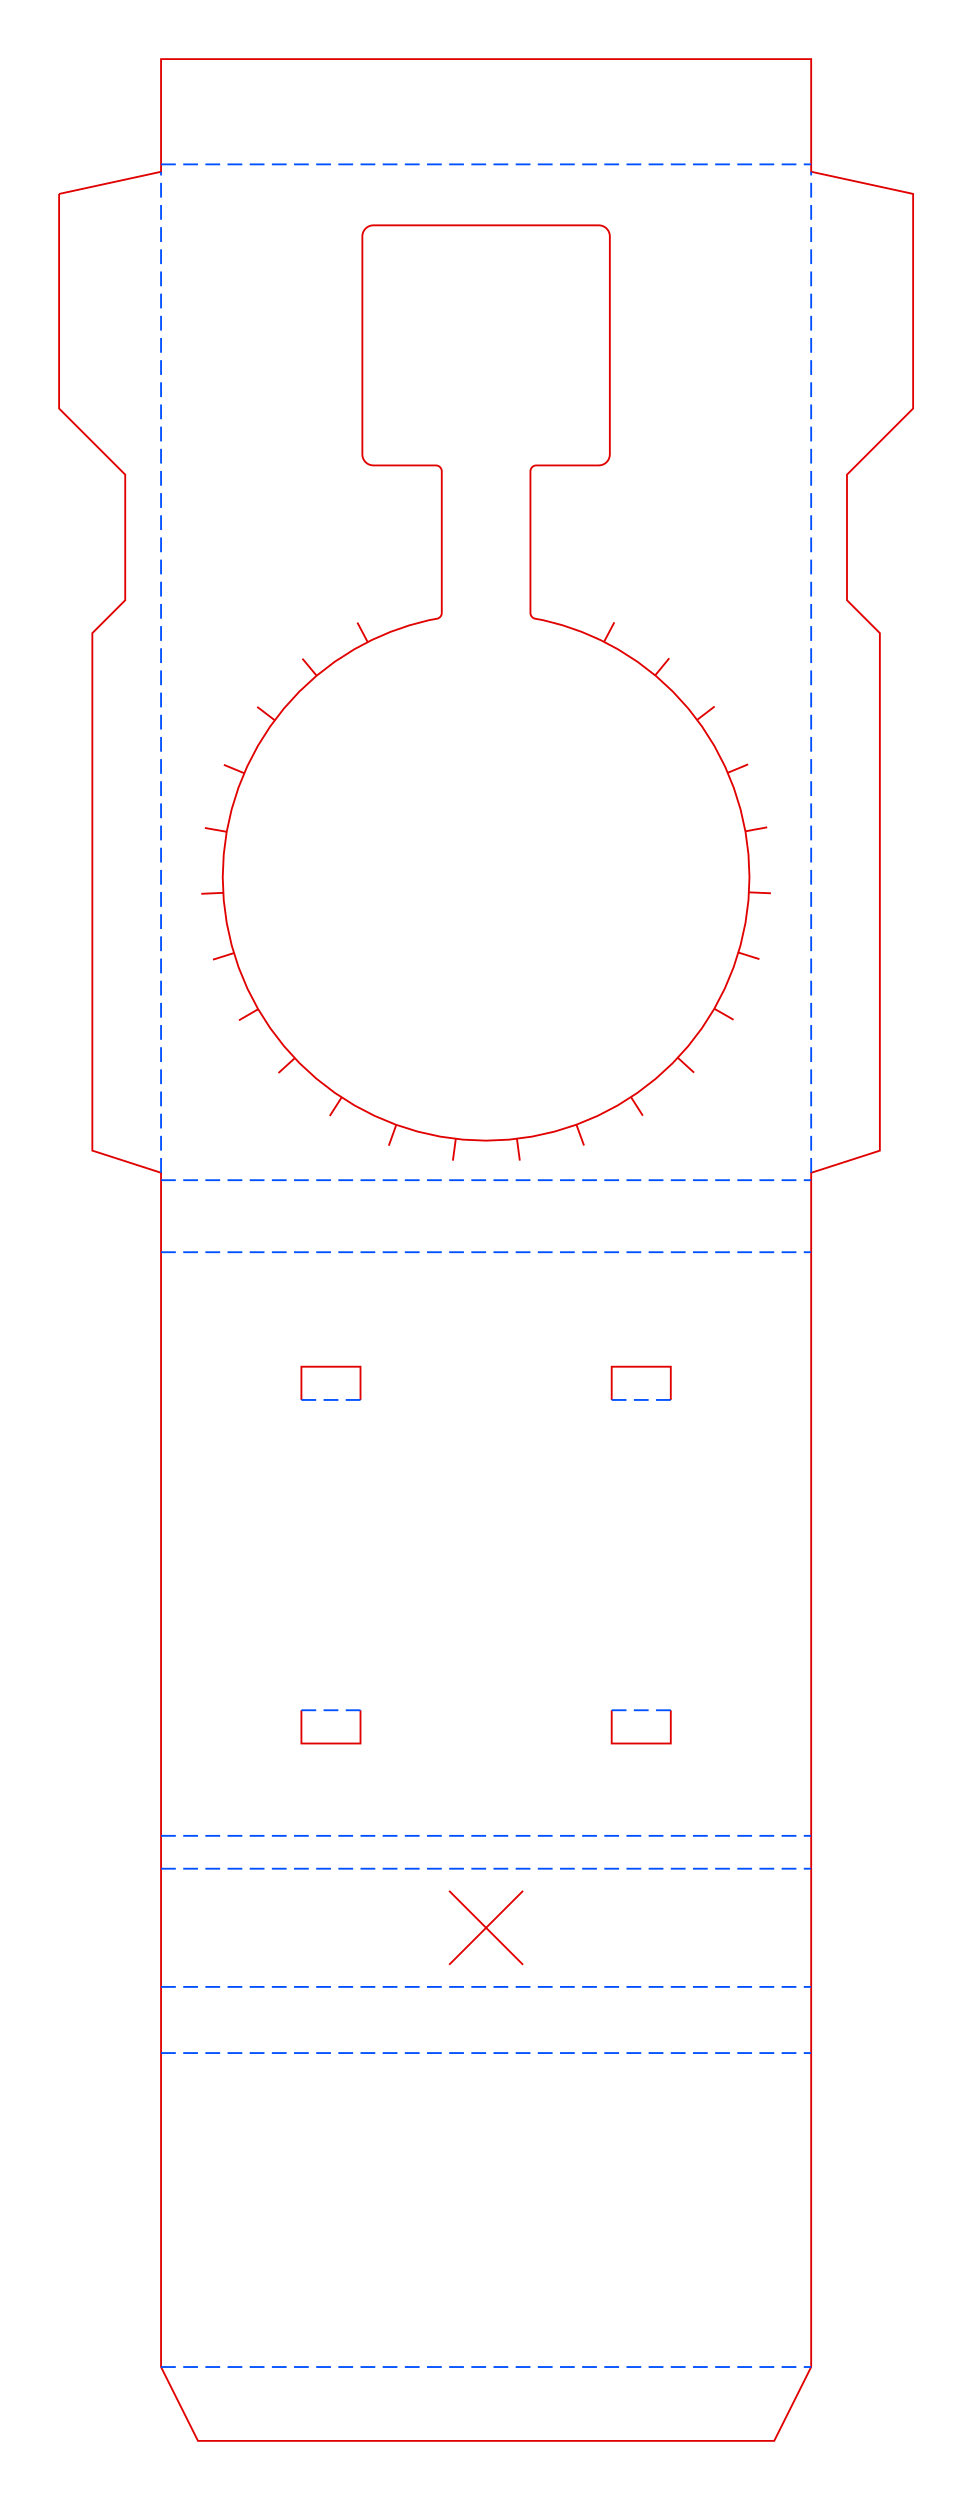
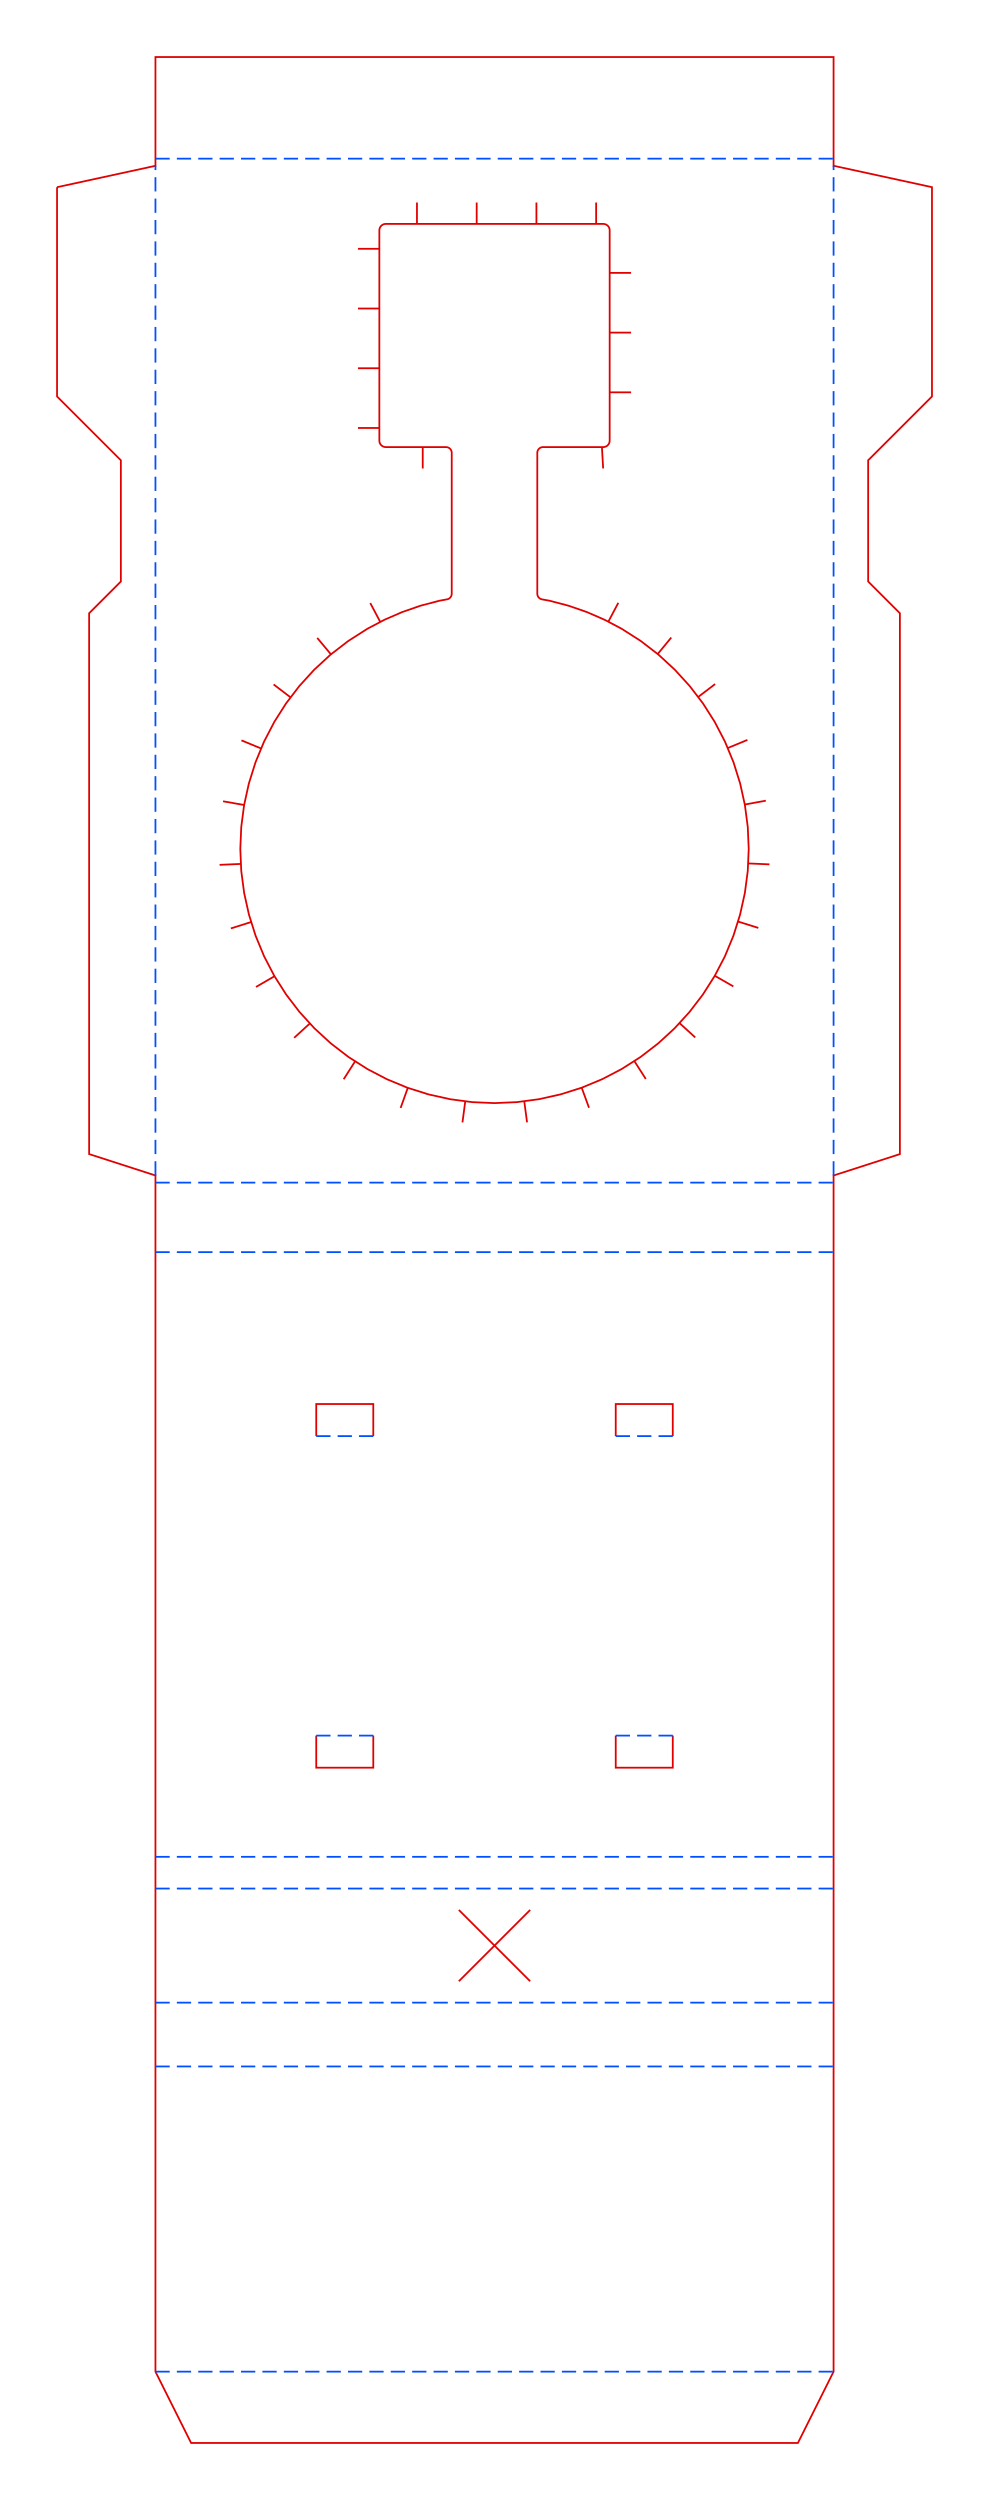
- <svg xmlns="http://www.w3.org/2000/svg" width="131.60mm" height="338.40mm" viewBox="0 0 131.60 338.40">
+ <svg xmlns="http://www.w3.org/2000/svg" width="138.70mm" height="350.60mm" viewBox="0 0 138.70 350.60">
  <g id="SCHNEIDEN" fill="none" stroke="#e00000" stroke-width="0.25">
-     <path d="M8.000,26.250 L8.000,26.250 L21.799,23.250 L21.799,23.250 L21.799,23.250 L21.799,23.250 L21.800,23.250 L21.800,23.250 L21.800,23.250 L21.800,23.250 L21.800,23.250 L21.800,23.250 L21.800,23.250 L21.800,23.249 L21.800,23.249 L21.800,23.249 L21.800,23.249 L21.800,8.000 L21.800,8.000 L21.800,8.000 L109.800,8.000 L109.800,8.000 L109.800,8.000 L109.800,23.249 L109.800,23.249 L109.800,23.249 L109.800,23.249 L109.800,23.250 L109.800,23.250 L109.800,23.250 L109.800,23.250 L109.800,23.250 L109.800,23.250 L109.800,23.250 L109.801,23.250 L109.801,23.250 L109.801,23.250 L109.801,23.250 L123.600,26.250 L123.600,26.250 L123.600,26.250 L123.600,55.300 L123.600,55.300 L123.600,55.300 L114.650,64.250 L114.650,64.250 L114.650,64.250 L114.650,64.250 L114.650,64.250 L114.650,64.250 L114.650,64.250 L114.650,64.250 L114.650,64.250 L114.650,81.250 L114.650,81.250 L114.650,81.250 L114.650,81.250 L114.650,81.250 L114.650,81.250 L114.650,81.250 L114.650,81.250 L114.650,81.250 L119.100,85.700 L119.100,85.700 L119.100,85.700 L119.100,155.750 L119.100,155.750 L119.100,155.750 L109.801,158.750 L109.801,158.750 L109.801,158.750 L109.800,158.750 L109.800,158.750 L109.800,158.750 L109.800,158.750 L109.800,158.750 L109.800,158.750 L109.800,158.750 L109.800,158.750 L109.800,158.751 L109.800,158.751 L109.800,158.751 L109.800,320.400 L109.800,320.400 L109.800,320.400 L109.800,320.400 L109.800,320.400 L104.800,330.400 L104.800,330.400 L104.800,330.400 L26.800,330.400 L26.800,330.400 L26.800,330.400 L21.800,320.400 L21.800,320.400 L21.800,320.400 L21.800,320.400 L21.800,320.400 L21.800,158.751 L21.800,158.751 L21.800,158.751 L21.800,158.750 L21.800,158.750 L21.800,158.750 L21.800,158.750 L21.800,158.750 L21.800,158.750 L21.800,158.750 L21.800,158.750 L21.799,158.750 L21.799,158.750 L21.799,158.750 L12.500,155.750 L12.500,155.750 L12.500,155.750 L12.500,85.700 L12.500,85.700 L12.500,85.700 L16.950,81.250 L16.950,81.250 L16.950,81.250 L16.950,81.250 L16.950,81.250 L16.950,81.250 L16.950,81.250 L16.950,81.250 L16.950,81.250 L16.950,64.250 L16.950,64.250 L16.950,64.250 L16.950,64.250 L16.950,64.250 L16.950,64.250 L16.950,64.250 L16.950,64.250 L16.950,64.250 L8.000,55.300 L8.000,55.300 L8.000,55.300 L8.000,26.250 L8.000,26.250" />
-     <path d="M49.056,31.877 L49.066,31.788 L49.080,31.711 L49.100,31.623 L49.121,31.548 L49.151,31.463 L49.181,31.391 L49.220,31.310 L49.258,31.241 L49.305,31.165 L49.351,31.101 L49.407,31.031 L49.459,30.972 L49.522,30.909 L49.581,30.857 L49.651,30.801 L49.715,30.756 L49.791,30.708 L49.859,30.670 L49.941,30.631 L50.013,30.601 L50.097,30.571 L50.173,30.550 L50.260,30.530 L50.338,30.517 L50.427,30.507 L50.521,30.501 L50.565,30.500 L81.034,30.500 L81.050,30.500 L81.051,30.500 L81.080,30.501 L81.173,30.507 L81.262,30.517 L81.339,30.530 L81.427,30.550 L81.502,30.571 L81.586,30.601 L81.659,30.631 L81.741,30.670 L81.809,30.708 L81.885,30.756 L81.948,30.801 L82.018,30.856 L82.077,30.909 L82.141,30.972 L82.193,31.031 L82.249,31.101 L82.295,31.165 L82.342,31.241 L82.380,31.310 L82.419,31.391 L82.449,31.463 L82.479,31.548 L82.500,31.623 L82.520,31.710 L82.534,31.788 L82.544,31.877 L82.549,31.969 L82.550,32.014 L82.550,61.483 L82.549,61.527 L82.544,61.622 L82.533,61.712 L82.520,61.789 L82.501,61.876 L82.479,61.952 L82.449,62.036 L82.419,62.109 L82.380,62.191 L82.342,62.259 L82.295,62.334 L82.249,62.398 L82.194,62.468 L82.141,62.527 L82.078,62.590 L82.020,62.643 L81.949,62.699 L81.886,62.744 L81.808,62.793 L81.740,62.830 L81.660,62.869 L81.587,62.899 L81.503,62.928 L81.427,62.950 L81.340,62.970 L81.262,62.983 L81.173,62.993 L81.079,62.998 L81.035,63.000 L72.620,63.000 L72.522,63.004 L72.444,63.016 L72.368,63.035 L72.294,63.061 L72.223,63.095 L72.156,63.135 L72.093,63.182 L72.035,63.235 L71.982,63.293 L71.936,63.356 L71.895,63.423 L71.862,63.494 L71.835,63.568 L71.816,63.644 L71.805,63.721 L71.800,63.819 L71.800,82.946 L71.805,83.045 L71.817,83.124 L71.836,83.201 L71.863,83.275 L71.898,83.347 L71.939,83.415 L71.987,83.478 L72.041,83.536 L72.100,83.589 L72.164,83.636 L72.233,83.676 L72.305,83.708 L72.380,83.734 L72.477,83.757 L73.479,83.938 L73.539,83.951 L76.136,84.633 L76.195,84.651 L78.720,85.525 L78.777,85.547 L81.212,86.605 L81.266,86.631 L83.595,87.860 L83.652,87.894 L86.273,89.567 L86.332,89.608 L88.769,91.488 L88.823,91.534 L91.066,93.602 L91.115,93.652 L93.152,95.888 L93.197,95.941 L95.018,98.326 L95.057,98.383 L96.655,100.896 L96.690,100.956 L98.110,103.688 L98.140,103.752 L99.306,106.580 L99.330,106.645 L100.240,109.549 L100.258,109.617 L100.909,112.576 L100.921,112.644 L101.312,115.638 L101.318,115.707 L101.448,118.715 L101.448,118.785 L101.316,121.821 L101.310,121.890 L100.914,124.900 L100.902,124.969 L100.245,127.932 L100.227,128.000 L99.315,130.897 L99.291,130.963 L98.127,133.775 L98.098,133.838 L96.690,136.544 L96.655,136.604 L95.041,139.140 L95.002,139.197 L93.168,141.593 L93.123,141.647 L91.079,143.885 L91.030,143.934 L88.788,145.996 L88.734,146.041 L86.308,147.909 L86.250,147.949 L83.654,149.605 L83.594,149.640 L80.923,151.032 L80.860,151.061 L78.065,152.222 L78.000,152.246 L75.103,153.163 L75.035,153.181 L72.060,153.844 L71.991,153.857 L68.961,154.258 L68.891,154.264 L65.835,154.398 L65.765,154.398 L62.708,154.264 L62.639,154.258 L59.609,153.857 L59.540,153.844 L56.565,153.181 L56.497,153.163 L53.600,152.246 L53.535,152.222 L50.740,151.061 L50.677,151.032 L48.006,149.640 L47.946,149.605 L45.350,147.949 L45.292,147.909 L42.866,146.041 L42.812,145.996 L40.570,143.934 L40.521,143.885 L38.477,141.647 L38.432,141.593 L36.598,139.197 L36.559,139.140 L34.945,136.604 L34.910,136.544 L33.502,133.838 L33.473,133.775 L32.309,130.963 L32.285,130.897 L31.373,128.000 L31.355,127.932 L30.698,124.969 L30.686,124.900 L30.290,121.890 L30.284,121.821 L30.152,118.785 L30.152,118.715 L30.282,115.707 L30.288,115.638 L30.679,112.644 L30.691,112.576 L31.342,109.617 L31.360,109.549 L32.270,106.645 L32.294,106.580 L33.461,103.752 L33.490,103.688 L34.910,100.956 L34.945,100.896 L36.543,98.383 L36.582,98.326 L38.403,95.941 L38.448,95.888 L40.485,93.652 L40.534,93.602 L42.777,91.534 L42.831,91.488 L45.268,89.608 L45.327,89.567 L47.948,87.894 L48.005,87.860 L50.334,86.631 L50.388,86.605 L52.823,85.547 L52.880,85.525 L55.405,84.651 L55.464,84.633 L58.061,83.951 L58.121,83.938 L59.123,83.757 L59.220,83.734 L59.295,83.708 L59.367,83.676 L59.436,83.636 L59.500,83.589 L59.559,83.536 L59.613,83.478 L59.661,83.415 L59.702,83.347 L59.737,83.275 L59.764,83.201 L59.783,83.124 L59.795,83.045 L59.800,82.946 L59.800,63.819 L59.795,63.721 L59.784,63.644 L59.765,63.568 L59.738,63.494 L59.705,63.423 L59.664,63.356 L59.618,63.293 L59.565,63.235 L59.507,63.182 L59.444,63.135 L59.377,63.095 L59.306,63.061 L59.232,63.035 L59.156,63.016 L59.078,63.004 L58.980,63.000 L50.565,63.000 L50.521,62.998 L50.427,62.993 L50.338,62.983 L50.261,62.970 L50.173,62.950 L50.098,62.928 L50.014,62.899 L49.941,62.869 L49.861,62.831 L49.792,62.793 L49.714,62.744 L49.651,62.699 L49.581,62.643 L49.523,62.591 L49.460,62.528 L49.407,62.469 L49.352,62.399 L49.306,62.335 L49.258,62.260 L49.220,62.191 L49.181,62.109 L49.151,62.037 L49.121,61.952 L49.100,61.876 L49.080,61.789 L49.066,61.712 L49.056,61.623 L49.051,61.530 L49.050,61.485 L49.050,32.016 L49.051,31.971 L49.056,31.877" />
-     <path d="M61.700,154.133 L61.306,157.107" />
-     <path d="M53.641,152.259 L52.631,155.083" />
-     <path d="M46.257,148.527 L44.643,151.057" />
-     <path d="M39.914,143.220 L37.699,145.243" />
-     <path d="M34.945,136.604 L32.351,138.111" />
-     <path d="M31.687,128.999 L28.826,129.900" />
-     <path d="M30.242,120.856 L27.245,120.987" />
-     <path d="M30.687,112.594 L27.733,112.073" />
-     <path d="M33.080,104.674 L30.307,103.529" />
-     <path d="M37.208,97.507 L34.823,95.687" />
-     <path d="M42.860,91.466 L40.940,89.161" />
-     <path d="M49.778,86.925 L48.377,84.272" />
-     <path d="M81.760,86.892 L83.161,84.239" />
-     <path d="M88.684,91.423 L90.590,89.106" />
-     <path d="M94.350,97.452 L96.734,95.631" />
-     <path d="M98.493,104.609 L101.266,103.464" />
-     <path d="M100.898,112.525 L103.850,111.986" />
-     <path d="M101.361,120.786 L104.358,120.917" />
-     <path d="M99.934,128.932 L102.795,129.833" />
-     <path d="M96.690,136.544 L99.293,138.035" />
-     <path d="M91.733,143.169 L93.949,145.192" />
-     <path d="M85.403,148.490 L87.016,151.019" />
-     <path d="M78.025,152.236 L79.053,155.055" />
-     <path d="M69.970,154.124 L70.364,157.098" />
-     <path d="M40.800,231.500 L40.800,236.000 L48.800,236.000 L48.800,231.500" />
-     <path d="M40.800,189.500 L40.800,185.000 L48.800,185.000 L48.800,189.500" />
-     <path d="M82.800,231.500 L82.800,236.000 L90.800,236.000 L90.800,231.500" />
-     <path d="M82.800,189.500 L82.800,185.000 L90.800,185.000 L90.800,189.500" />
-     <path d="M60.800,265.950 L70.800,255.950" />
-     <path d="M60.800,255.950 L70.800,265.950" />
+     <path d="M8.000,26.250 L8.000,26.250 L21.799,23.250 L21.799,23.250 L21.799,23.250 L21.799,23.250 L21.800,23.250 L21.800,23.250 L21.800,23.250 L21.800,23.250 L21.800,23.250 L21.800,23.250 L21.800,23.250 L21.800,23.249 L21.800,23.249 L21.800,23.249 L21.800,23.249 L21.800,8.000 L21.800,8.000 L21.800,8.000 L116.900,8.000 L116.900,8.000 L116.900,8.000 L116.900,23.249 L116.900,23.249 L116.900,23.249 L116.900,23.249 L116.900,23.250 L116.900,23.250 L116.900,23.250 L116.900,23.250 L116.900,23.250 L116.900,23.250 L116.900,23.250 L116.901,23.250 L116.901,23.250 L116.901,23.250 L116.901,23.250 L130.700,26.250 L130.700,26.250 L130.700,26.250 L130.700,55.600 L130.700,55.600 L130.700,55.600 L121.750,64.550 L121.750,64.550 L121.750,64.550 L121.750,64.550 L121.750,64.550 L121.750,64.550 L121.750,64.550 L121.750,64.550 L121.750,64.550 L121.750,81.550 L121.750,81.550 L121.750,81.550 L121.750,81.550 L121.750,81.550 L121.750,81.550 L121.750,81.550 L121.750,81.550 L121.750,81.550 L126.200,86.000 L126.200,86.000 L126.200,86.000 L126.200,161.850 L126.200,161.850 L126.200,161.850 L116.901,164.850 L116.901,164.850 L116.901,164.850 L116.900,164.850 L116.900,164.850 L116.900,164.850 L116.900,164.850 L116.900,164.850 L116.900,164.850 L116.900,164.850 L116.900,164.850 L116.900,164.851 L116.900,164.851 L116.900,164.851 L116.900,332.600 L116.900,332.600 L116.900,332.600 L116.900,332.600 L116.900,332.600 L111.900,342.600 L111.900,342.600 L111.900,342.600 L26.800,342.600 L26.800,342.600 L26.800,342.600 L21.800,332.600 L21.800,332.600 L21.800,332.600 L21.800,332.600 L21.800,332.600 L21.800,164.851 L21.800,164.851 L21.800,164.851 L21.800,164.850 L21.800,164.850 L21.800,164.850 L21.800,164.850 L21.800,164.850 L21.800,164.850 L21.800,164.850 L21.800,164.850 L21.799,164.850 L21.799,164.850 L21.799,164.850 L12.500,161.850 L12.500,161.850 L12.500,161.850 L12.500,86.000 L12.500,86.000 L12.500,86.000 L16.950,81.550 L16.950,81.550 L16.950,81.550 L16.950,81.550 L16.950,81.550 L16.950,81.550 L16.950,81.550 L16.950,81.550 L16.950,81.550 L16.950,64.550 L16.950,64.550 L16.950,64.550 L16.950,64.550 L16.950,64.550 L16.950,64.550 L16.950,64.550 L16.950,64.550 L16.950,64.550 L8.000,55.600 L8.000,55.600 L8.000,55.600 L8.000,26.250 L8.000,26.250" />
+     <path d="M66.258,154.564 L66.189,154.558 L63.159,154.157 L63.090,154.144 L60.115,153.481 L60.047,153.463 L57.150,152.546 L57.085,152.522 L54.290,151.361 L54.227,151.332 L51.556,149.940 L51.496,149.905 L48.900,148.249 L48.842,148.209 L46.416,146.341 L46.362,146.296 L44.120,144.234 L44.071,144.185 L42.027,141.947 L41.982,141.893 L40.148,139.497 L40.109,139.440 L38.495,136.904 L38.460,136.844 L37.052,134.138 L37.023,134.075 L35.859,131.263 L35.835,131.197 L34.923,128.300 L34.905,128.232 L34.248,125.269 L34.236,125.200 L33.840,122.190 L33.834,122.121 L33.702,119.085 L33.702,119.015 L33.832,116.007 L33.838,115.938 L34.229,112.944 L34.241,112.876 L34.892,109.917 L34.910,109.849 L35.820,106.945 L35.844,106.880 L37.011,104.052 L37.040,103.988 L38.460,101.256 L38.495,101.196 L40.093,98.683 L40.132,98.626 L41.953,96.241 L41.998,96.188 L44.035,93.952 L44.084,93.902 L46.327,91.834 L46.381,91.788 L48.818,89.908 L48.877,89.867 L51.498,88.194 L51.555,88.160 L53.884,86.931 L53.938,86.905 L56.373,85.847 L56.430,85.825 L58.955,84.951 L59.014,84.933 L61.611,84.251 L61.671,84.238 L62.673,84.057 L62.770,84.034 L62.845,84.008 L62.917,83.976 L62.986,83.936 L63.050,83.889 L63.109,83.836 L63.163,83.778 L63.211,83.715 L63.252,83.647 L63.287,83.575 L63.314,83.501 L63.333,83.424 L63.345,83.345 L63.350,83.246 L63.350,63.519 L63.345,63.421 L63.334,63.344 L63.315,63.268 L63.288,63.194 L63.255,63.123 L63.214,63.056 L63.168,62.993 L63.115,62.935 L63.057,62.882 L62.994,62.835 L62.927,62.795 L62.856,62.761 L62.782,62.735 L62.706,62.716 L62.628,62.704 L62.530,62.700 L54.132,62.700 L54.087,62.698 L54.044,62.696 L53.955,62.686 L53.944,62.684 L53.856,62.664 L53.845,62.661 L53.761,62.631 L53.750,62.627 L53.670,62.588 L53.661,62.583 L53.584,62.535 L53.576,62.529 L53.505,62.473 L53.497,62.466 L53.434,62.402 L53.426,62.394 L53.371,62.324 L53.364,62.314 L53.316,62.239 L53.311,62.229 L53.272,62.148 L53.268,62.138 L53.238,62.053 L53.235,62.042 L53.215,61.955 L53.214,61.944 L53.204,61.855 L53.201,61.812 L53.200,61.768 L53.200,32.332 L53.201,32.287 L53.204,32.244 L53.214,32.155 L53.216,32.144 L53.236,32.056 L53.239,32.046 L53.268,31.961 L53.272,31.951 L53.311,31.870 L53.317,31.860 L53.364,31.785 L53.371,31.776 L53.427,31.705 L53.434,31.697 L53.497,31.634 L53.506,31.626 L53.576,31.571 L53.585,31.564 L53.661,31.516 L53.670,31.511 L53.752,31.472 L53.762,31.468 L53.846,31.439 L53.857,31.435 L53.944,31.416 L53.955,31.414 L54.044,31.404 L54.087,31.401 L54.132,31.400 L84.568,31.400 L84.613,31.401 L84.656,31.404 L84.745,31.414 L84.756,31.416 L84.844,31.436 L84.854,31.439 L84.939,31.468 L84.949,31.472 L85.030,31.512 L85.039,31.517 L85.116,31.565 L85.125,31.571 L85.194,31.627 L85.203,31.634 L85.266,31.698 L85.273,31.706 L85.330,31.776 L85.336,31.785 L85.383,31.861 L85.389,31.871 L85.428,31.952 L85.432,31.962 L85.462,32.046 L85.465,32.057 L85.485,32.145 L85.486,32.155 L85.496,32.244 L85.499,32.288 L85.500,32.332 L85.500,61.768 L85.499,61.813 L85.496,61.855 L85.486,61.945 L85.484,61.956 L85.465,62.043 L85.461,62.054 L85.432,62.139 L85.428,62.148 L85.388,62.230 L85.383,62.239 L85.336,62.315 L85.329,62.324 L85.273,62.394 L85.266,62.403 L85.202,62.466 L85.194,62.473 L85.124,62.530 L85.116,62.535 L85.038,62.584 L85.029,62.589 L84.949,62.627 L84.938,62.632 L84.854,62.661 L84.843,62.664 L84.756,62.684 L84.745,62.686 L84.656,62.696 L84.613,62.698 L84.568,62.700 L76.170,62.700 L76.072,62.704 L75.994,62.716 L75.918,62.735 L75.844,62.761 L75.773,62.795 L75.706,62.835 L75.643,62.882 L75.585,62.935 L75.532,62.993 L75.486,63.056 L75.445,63.123 L75.412,63.194 L75.385,63.268 L75.366,63.344 L75.355,63.421 L75.350,63.519 L75.350,83.246 L75.355,83.345 L75.367,83.424 L75.386,83.501 L75.413,83.575 L75.448,83.647 L75.489,83.715 L75.537,83.778 L75.591,83.836 L75.650,83.889 L75.714,83.936 L75.783,83.976 L75.855,84.008 L75.930,84.034 L76.027,84.057 L77.029,84.238 L77.089,84.251 L79.686,84.933 L79.745,84.951 L82.270,85.825 L82.327,85.847 L84.762,86.905 L84.816,86.931 L87.145,88.160 L87.202,88.194 L89.823,89.867 L89.882,89.908 L92.319,91.788 L92.373,91.834 L94.616,93.902 L94.665,93.952 L96.702,96.188 L96.747,96.241 L98.568,98.626 L98.607,98.683 L100.205,101.196 L100.240,101.256 L101.660,103.988 L101.690,104.052 L102.856,106.880 L102.880,106.945 L103.790,109.849 L103.808,109.917 L104.459,112.876 L104.471,112.944 L104.862,115.938 L104.868,116.007 L104.998,119.015 L104.998,119.085 L104.866,122.121 L104.860,122.190 L104.464,125.200 L104.452,125.269 L103.795,128.232 L103.777,128.300 L102.865,131.197 L102.841,131.263 L101.677,134.075 L101.648,134.138 L100.240,136.844 L100.205,136.904 L98.591,139.440 L98.552,139.497 L96.718,141.893 L96.673,141.947 L94.629,144.185 L94.580,144.234 L92.338,146.296 L92.284,146.341 L89.858,148.209 L89.800,148.249 L87.204,149.905 L87.144,149.940 L84.473,151.332 L84.410,151.361 L81.615,152.522 L81.550,152.546 L78.653,153.463 L78.585,153.481 L75.610,154.144 L75.541,154.157 L72.511,154.558 L72.441,154.564 L69.385,154.698 L69.315,154.698 L66.258,154.564" />
+     <path d="M65.250,154.433 L64.856,157.407" />
+     <path d="M57.191,152.559 L56.181,155.383" />
+     <path d="M49.807,148.827 L48.193,151.357" />
+     <path d="M43.464,143.520 L41.249,145.543" />
+     <path d="M38.495,136.904 L35.901,138.411" />
+     <path d="M35.237,129.299 L32.376,130.200" />
+     <path d="M33.792,121.156 L30.795,121.287" />
+     <path d="M34.237,112.894 L31.283,112.373" />
+     <path d="M36.630,104.974 L33.857,103.829" />
+     <path d="M40.758,97.807 L38.373,95.987" />
+     <path d="M46.410,91.766 L44.490,89.461" />
+     <path d="M53.328,87.225 L51.927,84.572" />
+     <path d="M85.310,87.192 L86.711,84.539" />
+     <path d="M92.234,91.723 L94.140,89.406" />
+     <path d="M97.900,97.752 L100.284,95.931" />
+     <path d="M102.043,104.909 L104.816,103.764" />
+     <path d="M104.448,112.825 L107.400,112.286" />
+     <path d="M104.911,121.086 L107.908,121.217" />
+     <path d="M103.484,129.232 L106.345,130.133" />
+     <path d="M100.240,136.844 L102.843,138.335" />
+     <path d="M95.283,143.469 L97.499,145.492" />
+     <path d="M88.953,148.790 L90.566,151.319" />
+     <path d="M81.575,152.536 L82.603,155.355" />
+     <path d="M73.520,154.424 L73.914,157.398" />
+     <path d="M59.285,62.700 L59.285,65.700" />
+     <path d="M53.200,60.019 L50.200,60.019" />
+     <path d="M53.200,51.643 L50.200,51.643" />
+     <path d="M53.200,43.267 L50.200,43.267" />
+     <path d="M53.200,34.891 L50.200,34.891" />
+     <path d="M58.474,31.400 L58.474,28.400" />
+     <path d="M66.850,31.400 L66.850,28.400" />
+     <path d="M75.227,31.400 L75.227,28.400" />
+     <path d="M83.603,31.400 L83.603,28.400" />
+     <path d="M85.500,38.268 L88.500,38.268" />
+     <path d="M85.500,46.644 L88.500,46.644" />
+     <path d="M85.500,55.020 L88.500,55.020" />
+     <path d="M84.414,62.700 L84.586,65.695" />
+     <path d="M44.350,243.400 L44.350,247.900 L52.350,247.900 L52.350,243.400" />
+     <path d="M44.350,201.400 L44.350,196.900 L52.350,196.900 L52.350,201.400" />
+     <path d="M86.350,243.400 L86.350,247.900 L94.350,247.900 L94.350,243.400" />
+     <path d="M86.350,201.400 L86.350,196.900 L94.350,196.900 L94.350,201.400" />
+     <path d="M64.350,277.850 L74.350,267.850" />
+     <path d="M64.350,267.850 L74.350,277.850" />
  </g>
  <g id="RILLEN" fill="none" stroke="#0050ff" stroke-width="0.25" stroke-dasharray="2,1">
-     <path d="M21.800,320.400 L109.800,320.400" />
-     <path d="M21.800,277.900 L109.800,277.900" />
-     <path d="M21.800,268.950 L109.800,268.950" />
-     <path d="M21.800,252.950 L109.800,252.950" />
-     <path d="M21.800,248.500 L109.800,248.500" />
-     <path d="M21.800,169.500 L109.800,169.500" />
-     <path d="M21.800,159.750 L109.800,159.750" />
-     <path d="M21.800,22.250 L109.800,22.250" />
-     <path d="M21.800,158.750 L21.800,23.250" />
-     <path d="M109.800,158.750 L109.800,23.250" />
-     <path d="M40.800,231.500 L48.800,231.500" />
-     <path d="M40.800,189.500 L48.800,189.500" />
-     <path d="M82.800,231.500 L90.800,231.500" />
-     <path d="M82.800,189.500 L90.800,189.500" />
+     <path d="M21.800,332.600 L116.900,332.600" />
+     <path d="M21.800,289.800 L116.900,289.800" />
+     <path d="M21.800,280.850 L116.900,280.850" />
+     <path d="M21.800,264.850 L116.900,264.850" />
+     <path d="M21.800,260.400 L116.900,260.400" />
+     <path d="M21.800,175.600 L116.900,175.600" />
+     <path d="M21.800,165.850 L116.900,165.850" />
+     <path d="M21.800,22.250 L116.900,22.250" />
+     <path d="M21.800,164.850 L21.800,23.250" />
+     <path d="M116.900,164.850 L116.900,23.250" />
+     <path d="M44.350,243.400 L52.350,243.400" />
+     <path d="M44.350,201.400 L52.350,201.400" />
+     <path d="M86.350,243.400 L94.350,243.400" />
+     <path d="M86.350,201.400 L94.350,201.400" />
  </g>
</svg>
